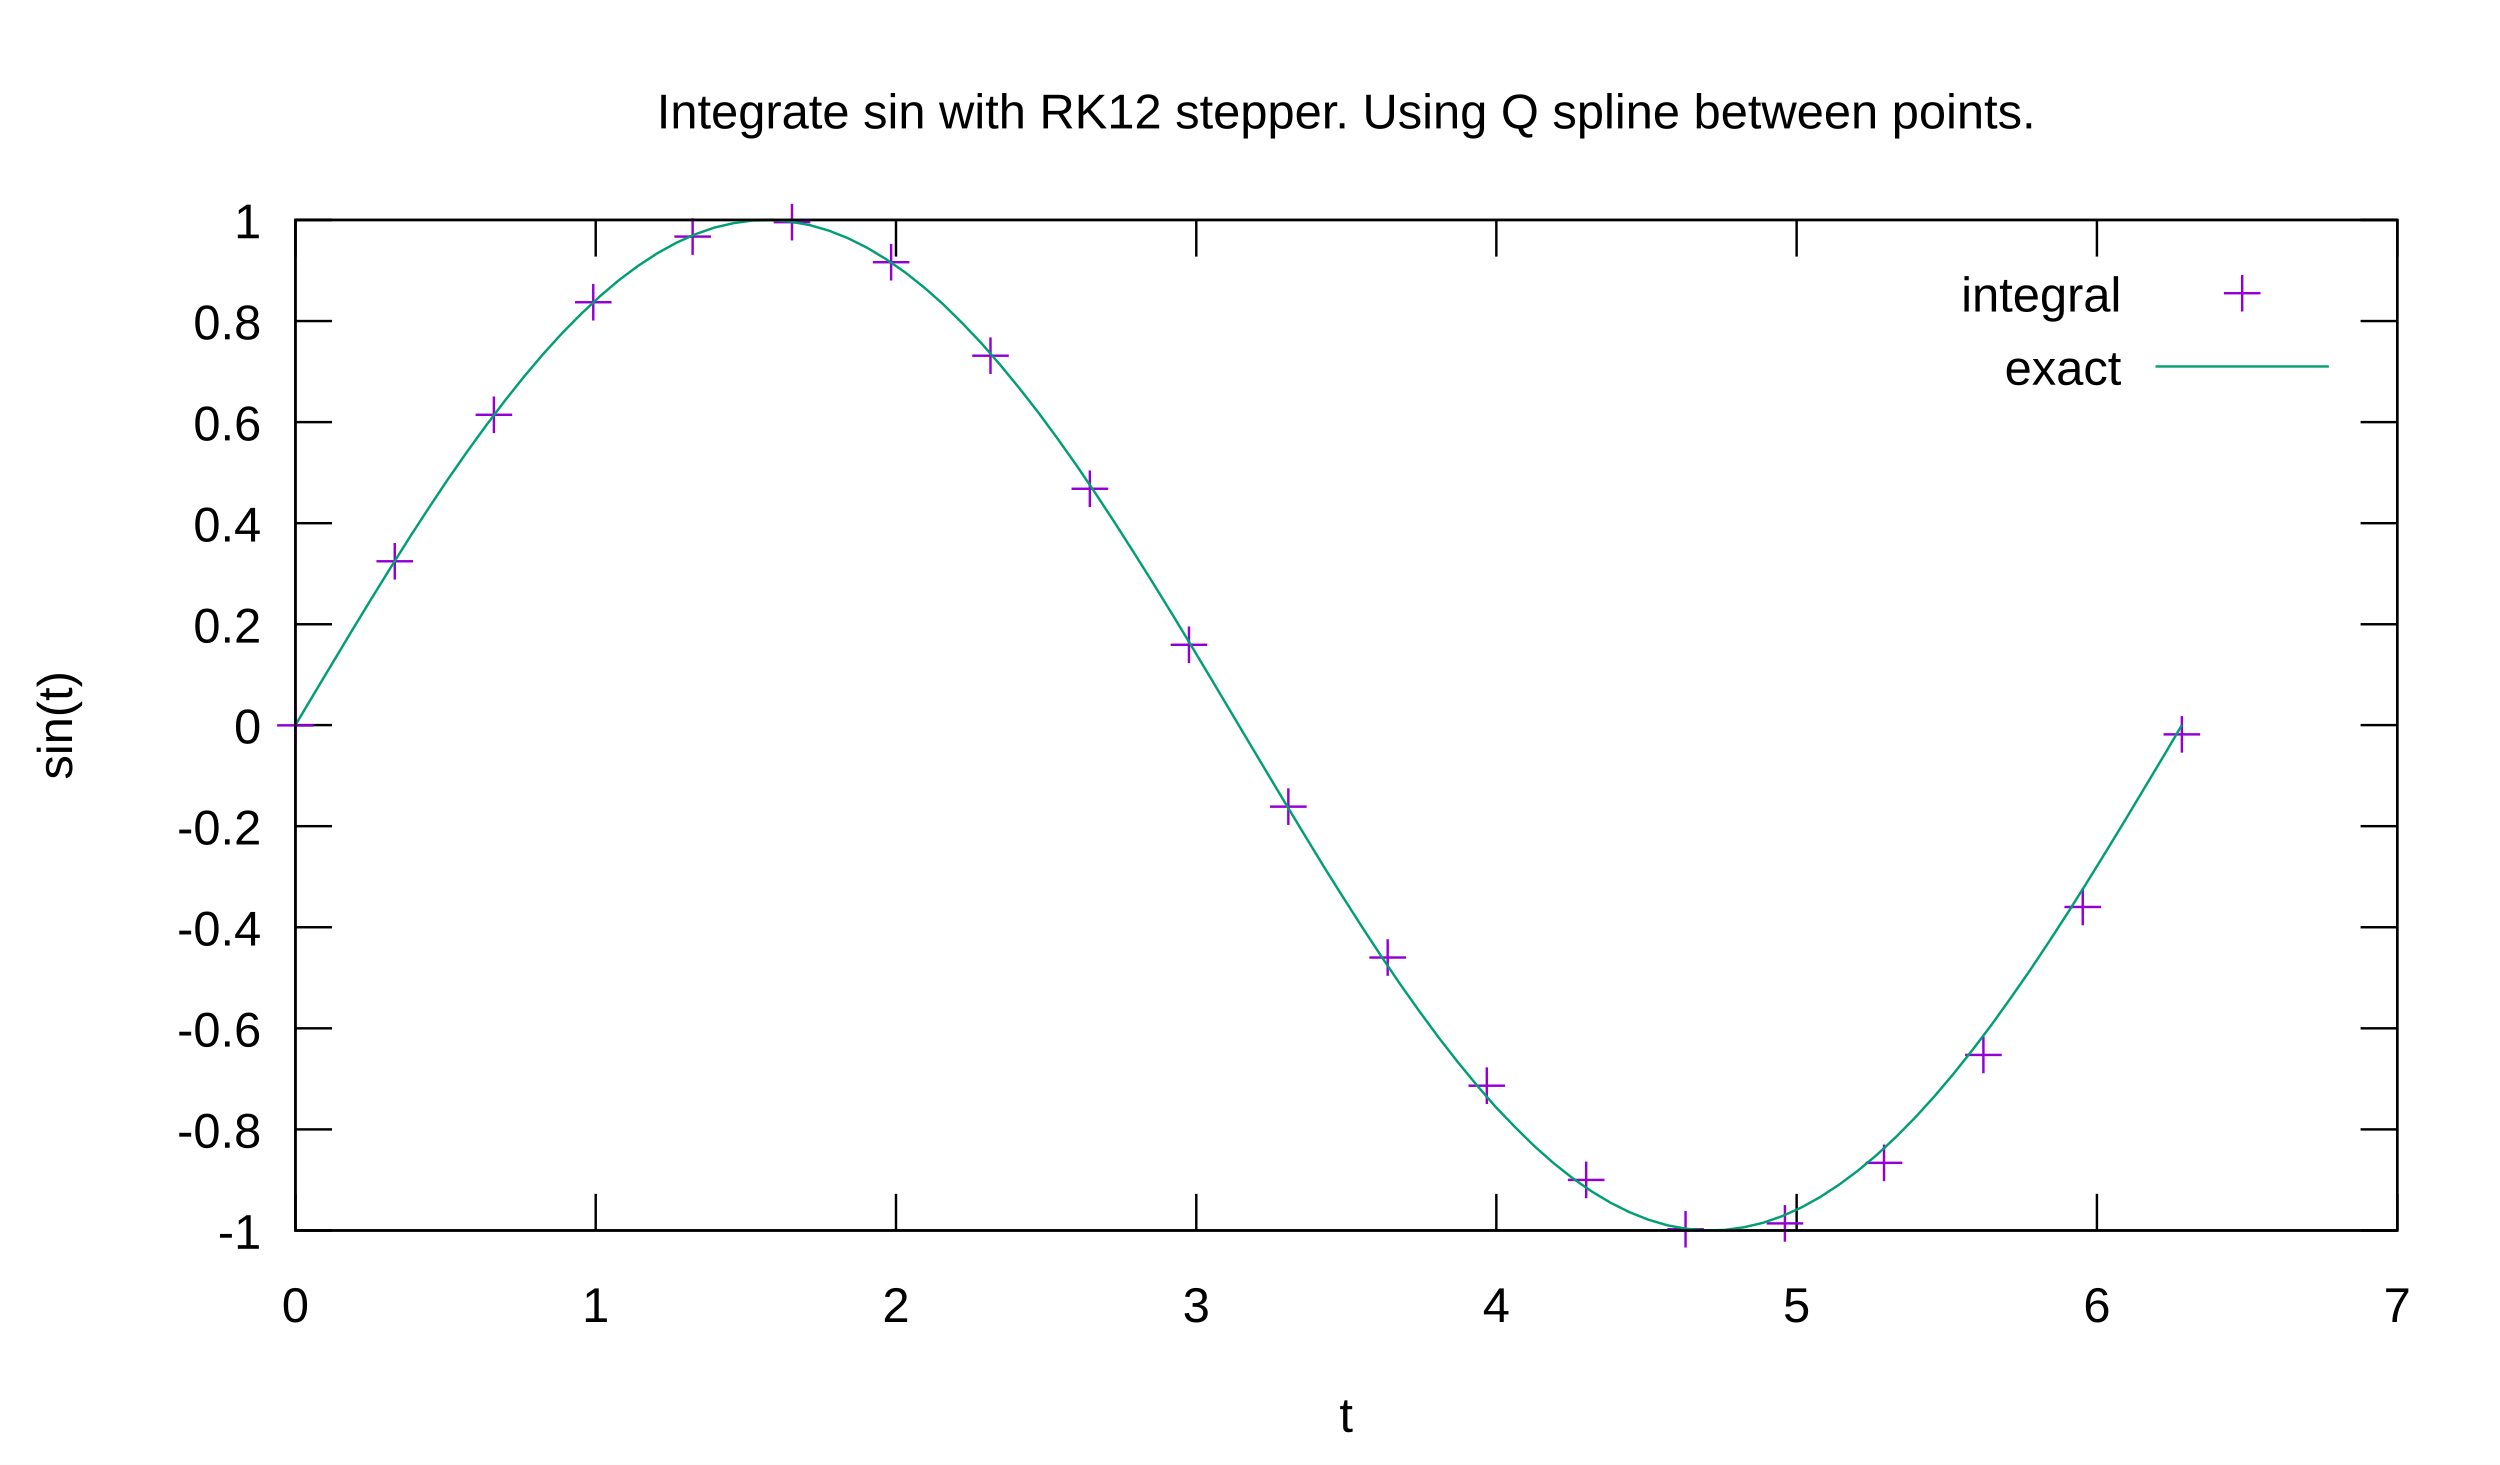
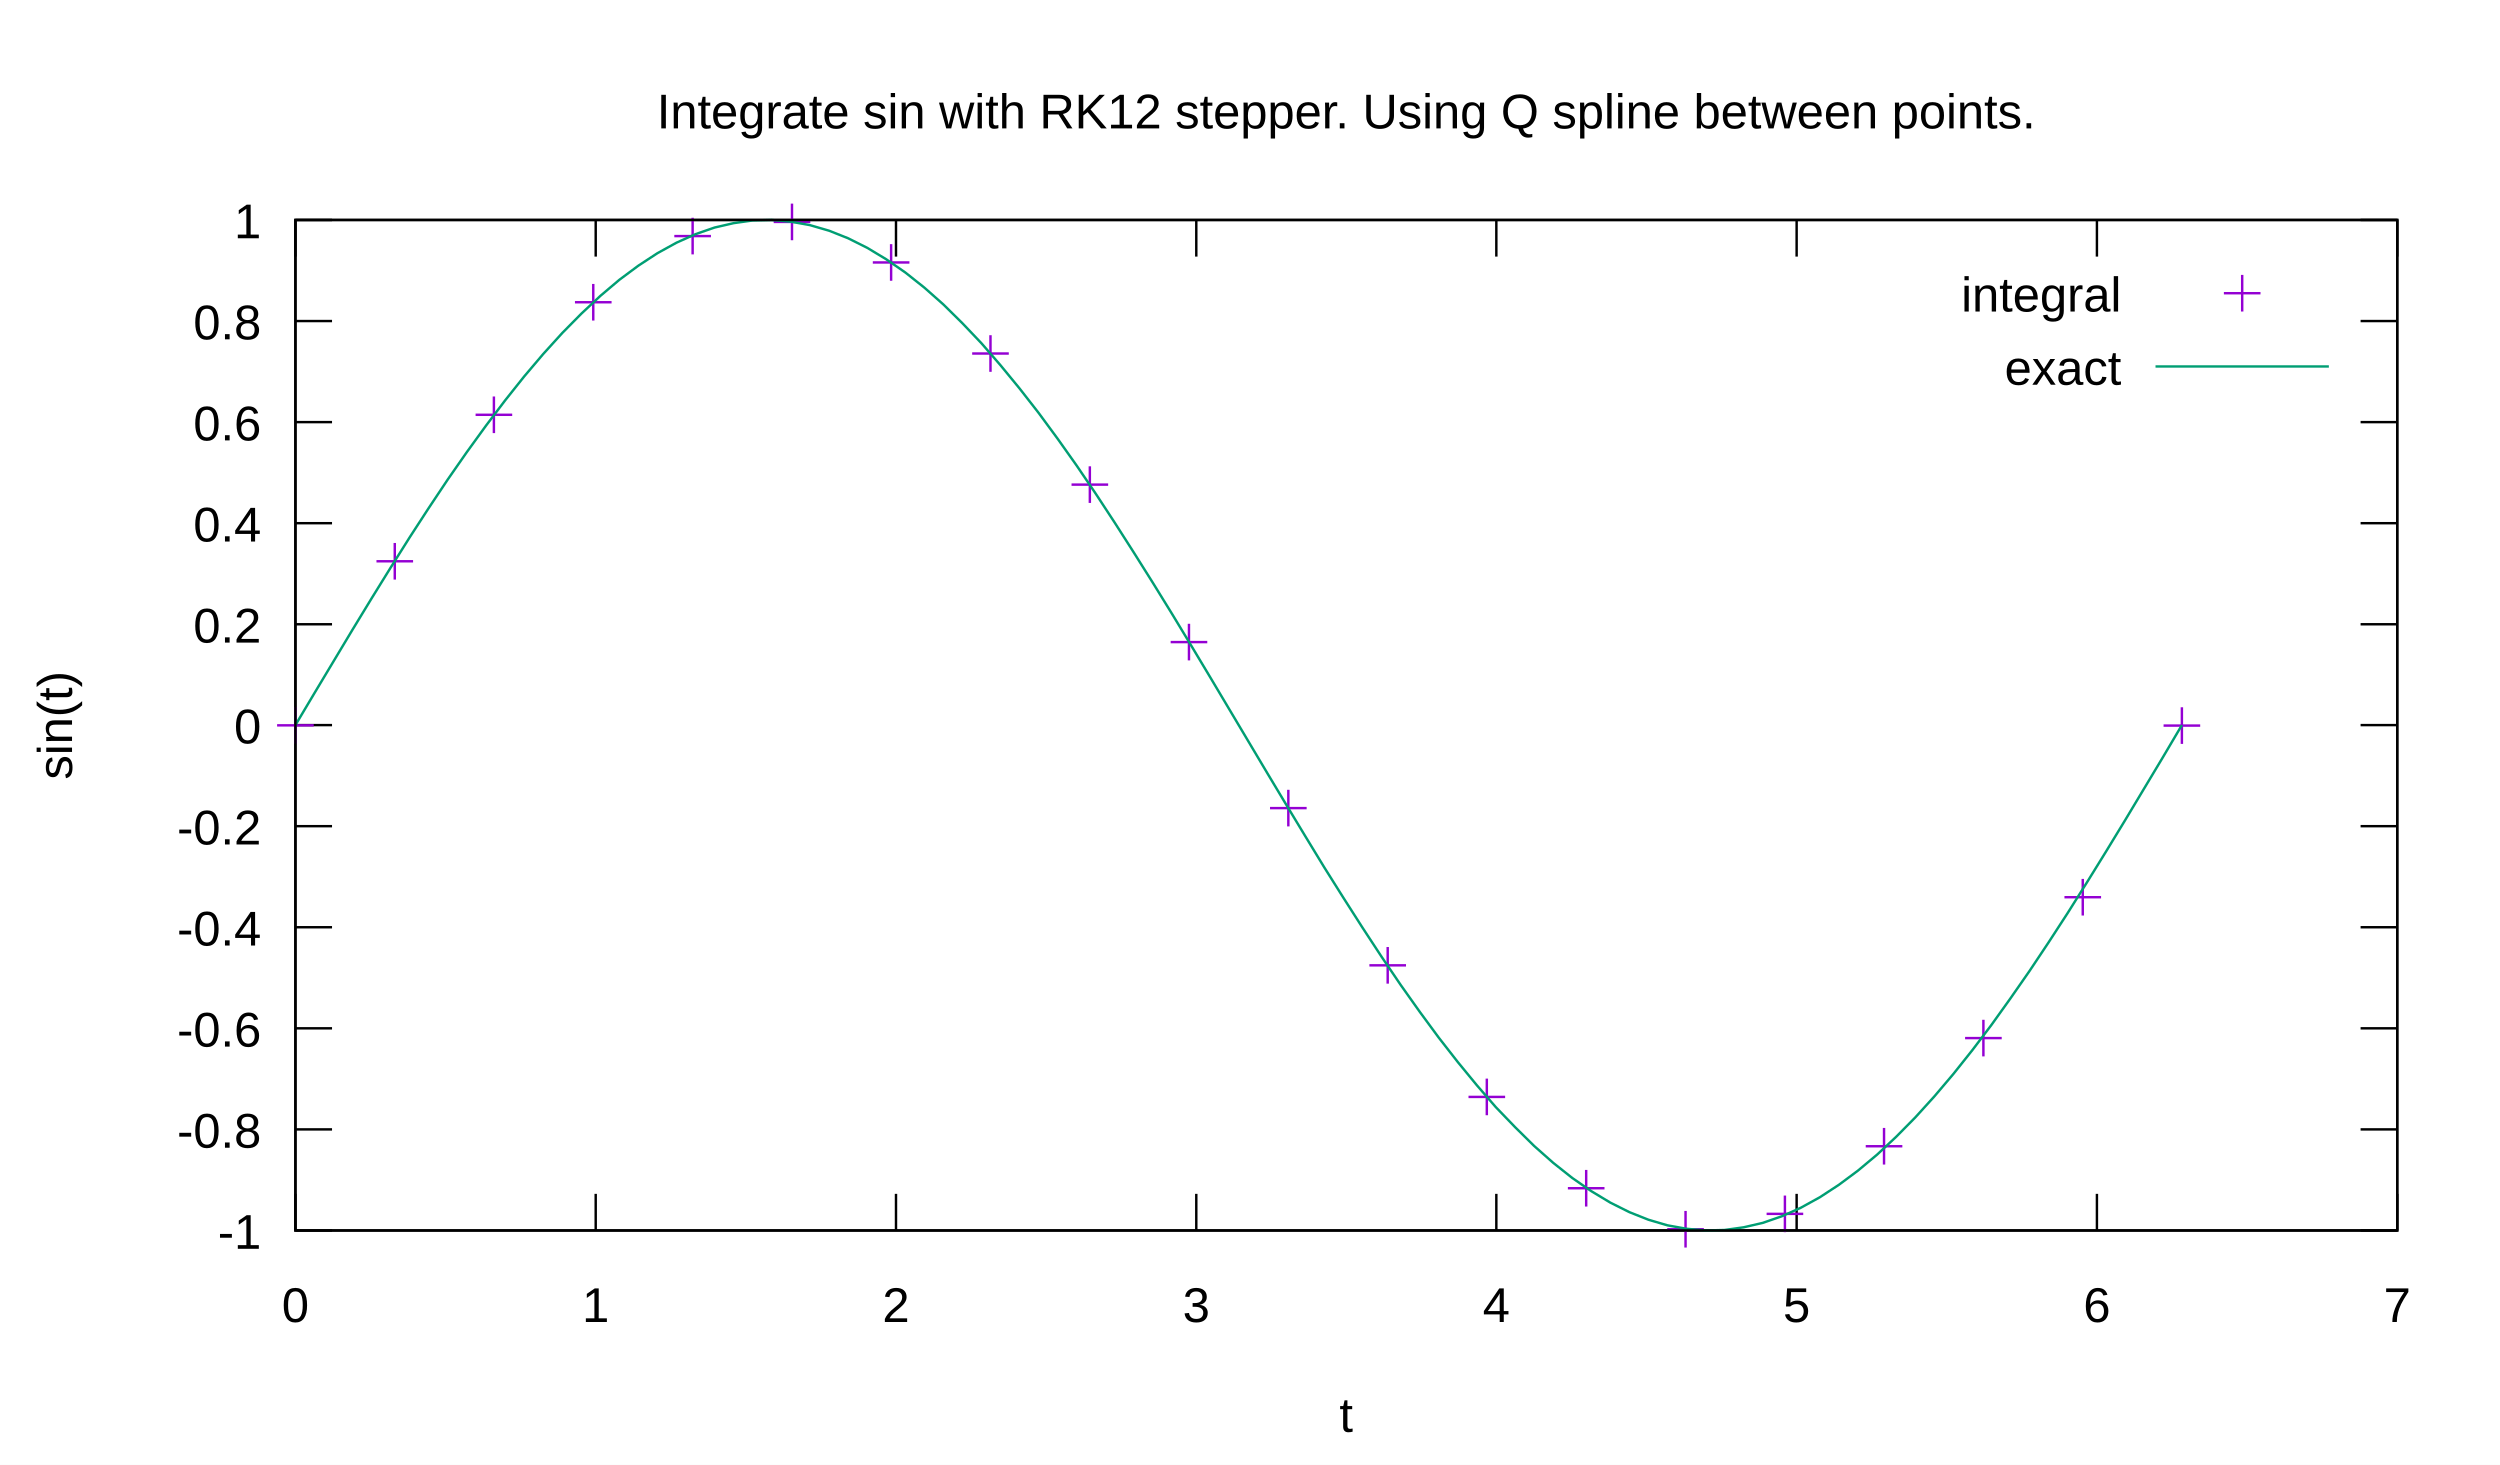
<svg xmlns="http://www.w3.org/2000/svg" xmlns:xlink="http://www.w3.org/1999/xlink" width="1024" height="600" viewBox="0 0 1024 600">
  <g id="gnuplot_canvas">
    <rect x="0" y="0" width="1024" height="600" fill="#ffffff" />
    <defs>
      <circle id="gpDot" r="0.5" stroke-width="0.5" />
      <path id="gpPt0" stroke-width="0.133" stroke="currentColor" d="M-1,0 h2 M0,-1 v2" />
      <path id="gpPt1" stroke-width="0.133" stroke="currentColor" d="M-1,-1 L1,1 M1,-1 L-1,1" />
      <path id="gpPt2" stroke-width="0.133" stroke="currentColor" d="M-1,0 L1,0 M0,-1 L0,1 M-1,-1 L1,1 M-1,1 L1,-1" />
      <rect id="gpPt3" stroke-width="0.133" stroke="currentColor" x="-1" y="-1" width="2" height="2" />
      <rect id="gpPt4" stroke-width="0.133" stroke="currentColor" fill="currentColor" x="-1" y="-1" width="2" height="2" />
      <circle id="gpPt5" stroke-width="0.133" stroke="currentColor" cx="0" cy="0" r="1" />
      <use xlink:href="#gpPt5" id="gpPt6" fill="currentColor" stroke="none" />
      <path id="gpPt7" stroke-width="0.133" stroke="currentColor" d="M0,-1.33 L-1.33,0.67 L1.33,0.67 z" />
      <use xlink:href="#gpPt7" id="gpPt8" fill="currentColor" stroke="none" />
      <use xlink:href="#gpPt7" id="gpPt9" stroke="currentColor" transform="rotate(180)" />
      <use xlink:href="#gpPt9" id="gpPt10" fill="currentColor" stroke="none" />
      <use xlink:href="#gpPt3" id="gpPt11" stroke="currentColor" transform="rotate(45)" />
      <use xlink:href="#gpPt11" id="gpPt12" fill="currentColor" stroke="none" />
      <path id="gpPt13" stroke-width="0.133" stroke="currentColor" d="M0,1.330 L1.265,0.411 L0.782,-1.067 L-0.782,-1.076 L-1.265,0.411 z" />
      <use xlink:href="#gpPt13" id="gpPt14" fill="currentColor" stroke="none" />
      <filter id="textbox" filterUnits="objectBoundingBox" x="0" y="0" height="1" width="1">
        <feFlood flood-color="#FFFFFF" flood-opacity="1" result="bgnd" />
        <feComposite in="SourceGraphic" in2="bgnd" operator="atop" />
      </filter>
      <filter id="greybox" filterUnits="objectBoundingBox" x="0" y="0" height="1" width="1">
        <feFlood flood-color="lightgrey" flood-opacity="1" result="grey" />
        <feComposite in="SourceGraphic" in2="grey" operator="atop" />
      </filter>
    </defs>
    <g fill="none" color="#FFFFFF" stroke="currentColor" stroke-width="1.00" stroke-linecap="butt" stroke-linejoin="miter">
</g>
    <g fill="none" color="black" stroke="currentColor" stroke-width="1.00" stroke-linecap="butt" stroke-linejoin="miter">
      <path stroke="black" d="M121.0,504.0 L136.0,504.0 M981.9,504.0 L966.9,504.0  " />
      <g transform="translate(107.0,511.5)" stroke="none" fill="black" font-family="Arial" font-size="20.00" text-anchor="end">
        <text>
          <tspan font-family="Arial">-1</tspan>
        </text>
      </g>
    </g>
    <g fill="none" color="black" stroke="currentColor" stroke-width="1.00" stroke-linecap="butt" stroke-linejoin="miter">
      <path stroke="black" d="M121.0,462.6 L136.0,462.6 M981.9,462.6 L966.9,462.6  " />
      <g transform="translate(107.0,470.1)" stroke="none" fill="black" font-family="Arial" font-size="20.00" text-anchor="end">
        <text>
          <tspan font-family="Arial">-0.8</tspan>
        </text>
      </g>
    </g>
    <g fill="none" color="black" stroke="currentColor" stroke-width="1.00" stroke-linecap="butt" stroke-linejoin="miter">
      <path stroke="black" d="M121.0,421.2 L136.0,421.2 M981.9,421.2 L966.9,421.2  " />
      <g transform="translate(107.0,428.7)" stroke="none" fill="black" font-family="Arial" font-size="20.00" text-anchor="end">
        <text>
          <tspan font-family="Arial">-0.6</tspan>
        </text>
      </g>
    </g>
    <g fill="none" color="black" stroke="currentColor" stroke-width="1.00" stroke-linecap="butt" stroke-linejoin="miter">
      <path stroke="black" d="M121.0,379.8 L136.0,379.8 M981.9,379.8 L966.9,379.8  " />
      <g transform="translate(107.0,387.3)" stroke="none" fill="black" font-family="Arial" font-size="20.00" text-anchor="end">
        <text>
          <tspan font-family="Arial">-0.4</tspan>
        </text>
      </g>
    </g>
    <g fill="none" color="black" stroke="currentColor" stroke-width="1.00" stroke-linecap="butt" stroke-linejoin="miter">
      <path stroke="black" d="M121.0,338.4 L136.0,338.4 M981.9,338.4 L966.9,338.4  " />
      <g transform="translate(107.0,345.9)" stroke="none" fill="black" font-family="Arial" font-size="20.00" text-anchor="end">
        <text>
          <tspan font-family="Arial">-0.2</tspan>
        </text>
      </g>
    </g>
    <g fill="none" color="black" stroke="currentColor" stroke-width="1.00" stroke-linecap="butt" stroke-linejoin="miter">
      <path stroke="black" d="M121.0,297.0 L136.0,297.0 M981.9,297.0 L966.9,297.0  " />
      <g transform="translate(107.0,304.5)" stroke="none" fill="black" font-family="Arial" font-size="20.00" text-anchor="end">
        <text>
          <tspan font-family="Arial"> 0</tspan>
        </text>
      </g>
    </g>
    <g fill="none" color="black" stroke="currentColor" stroke-width="1.00" stroke-linecap="butt" stroke-linejoin="miter">
      <path stroke="black" d="M121.0,255.7 L136.0,255.7 M981.9,255.7 L966.9,255.7  " />
      <g transform="translate(107.0,263.2)" stroke="none" fill="black" font-family="Arial" font-size="20.00" text-anchor="end">
        <text>
          <tspan font-family="Arial"> 0.2</tspan>
        </text>
      </g>
    </g>
    <g fill="none" color="black" stroke="currentColor" stroke-width="1.00" stroke-linecap="butt" stroke-linejoin="miter">
      <path stroke="black" d="M121.0,214.3 L136.0,214.3 M981.9,214.3 L966.9,214.3  " />
      <g transform="translate(107.0,221.8)" stroke="none" fill="black" font-family="Arial" font-size="20.00" text-anchor="end">
        <text>
          <tspan font-family="Arial"> 0.4</tspan>
        </text>
      </g>
    </g>
    <g fill="none" color="black" stroke="currentColor" stroke-width="1.00" stroke-linecap="butt" stroke-linejoin="miter">
      <path stroke="black" d="M121.0,172.9 L136.0,172.9 M981.9,172.9 L966.9,172.9  " />
      <g transform="translate(107.0,180.4)" stroke="none" fill="black" font-family="Arial" font-size="20.00" text-anchor="end">
        <text>
          <tspan font-family="Arial"> 0.6</tspan>
        </text>
      </g>
    </g>
    <g fill="none" color="black" stroke="currentColor" stroke-width="1.00" stroke-linecap="butt" stroke-linejoin="miter">
      <path stroke="black" d="M121.0,131.5 L136.0,131.5 M981.9,131.5 L966.9,131.5  " />
      <g transform="translate(107.0,139.0)" stroke="none" fill="black" font-family="Arial" font-size="20.00" text-anchor="end">
        <text>
          <tspan font-family="Arial"> 0.8</tspan>
        </text>
      </g>
    </g>
    <g fill="none" color="black" stroke="currentColor" stroke-width="1.00" stroke-linecap="butt" stroke-linejoin="miter">
      <path stroke="black" d="M121.0,90.1 L136.0,90.1 M981.9,90.1 L966.9,90.1  " />
      <g transform="translate(107.0,97.6)" stroke="none" fill="black" font-family="Arial" font-size="20.00" text-anchor="end">
        <text>
          <tspan font-family="Arial"> 1</tspan>
        </text>
      </g>
    </g>
    <g fill="none" color="black" stroke="currentColor" stroke-width="1.00" stroke-linecap="butt" stroke-linejoin="miter">
      <path stroke="black" d="M121.0,504.0 L121.0,489.0 M121.0,90.1 L121.0,105.1  " />
      <g transform="translate(121.0,541.5)" stroke="none" fill="black" font-family="Arial" font-size="20.00" text-anchor="middle">
        <text>
          <tspan font-family="Arial"> 0</tspan>
        </text>
      </g>
    </g>
    <g fill="none" color="black" stroke="currentColor" stroke-width="1.00" stroke-linecap="butt" stroke-linejoin="miter">
      <path stroke="black" d="M244.0,504.0 L244.0,489.0 M244.0,90.1 L244.0,105.1  " />
      <g transform="translate(244.0,541.5)" stroke="none" fill="black" font-family="Arial" font-size="20.00" text-anchor="middle">
        <text>
          <tspan font-family="Arial"> 1</tspan>
        </text>
      </g>
    </g>
    <g fill="none" color="black" stroke="currentColor" stroke-width="1.00" stroke-linecap="butt" stroke-linejoin="miter">
      <path stroke="black" d="M367.0,504.0 L367.0,489.0 M367.0,90.1 L367.0,105.1  " />
      <g transform="translate(367.0,541.5)" stroke="none" fill="black" font-family="Arial" font-size="20.00" text-anchor="middle">
        <text>
          <tspan font-family="Arial"> 2</tspan>
        </text>
      </g>
    </g>
    <g fill="none" color="black" stroke="currentColor" stroke-width="1.00" stroke-linecap="butt" stroke-linejoin="miter">
      <path stroke="black" d="M490.0,504.0 L490.0,489.0 M490.0,90.1 L490.0,105.1  " />
      <g transform="translate(490.0,541.5)" stroke="none" fill="black" font-family="Arial" font-size="20.00" text-anchor="middle">
        <text>
          <tspan font-family="Arial"> 3</tspan>
        </text>
      </g>
    </g>
    <g fill="none" color="black" stroke="currentColor" stroke-width="1.00" stroke-linecap="butt" stroke-linejoin="miter">
      <path stroke="black" d="M612.9,504.0 L612.9,489.0 M612.9,90.1 L612.9,105.1  " />
      <g transform="translate(612.9,541.5)" stroke="none" fill="black" font-family="Arial" font-size="20.00" text-anchor="middle">
        <text>
          <tspan font-family="Arial"> 4</tspan>
        </text>
      </g>
    </g>
    <g fill="none" color="black" stroke="currentColor" stroke-width="1.00" stroke-linecap="butt" stroke-linejoin="miter">
      <path stroke="black" d="M735.9,504.0 L735.9,489.0 M735.9,90.1 L735.9,105.1  " />
      <g transform="translate(735.9,541.5)" stroke="none" fill="black" font-family="Arial" font-size="20.00" text-anchor="middle">
        <text>
          <tspan font-family="Arial"> 5</tspan>
        </text>
      </g>
    </g>
    <g fill="none" color="black" stroke="currentColor" stroke-width="1.00" stroke-linecap="butt" stroke-linejoin="miter">
      <path stroke="black" d="M858.9,504.0 L858.9,489.0 M858.9,90.1 L858.9,105.1  " />
      <g transform="translate(858.9,541.5)" stroke="none" fill="black" font-family="Arial" font-size="20.00" text-anchor="middle">
        <text>
          <tspan font-family="Arial"> 6</tspan>
        </text>
      </g>
    </g>
    <g fill="none" color="black" stroke="currentColor" stroke-width="1.00" stroke-linecap="butt" stroke-linejoin="miter">
      <path stroke="black" d="M981.9,504.0 L981.9,489.0 M981.9,90.1 L981.9,105.1  " />
      <g transform="translate(981.9,541.5)" stroke="none" fill="black" font-family="Arial" font-size="20.00" text-anchor="middle">
        <text>
          <tspan font-family="Arial"> 7</tspan>
        </text>
      </g>
    </g>
    <g fill="none" color="black" stroke="currentColor" stroke-width="1.00" stroke-linecap="butt" stroke-linejoin="miter">
</g>
    <g fill="none" color="black" stroke="currentColor" stroke-width="1.00" stroke-linecap="butt" stroke-linejoin="miter">
      <path stroke="black" d="M121.0,90.1 L121.0,504.0 L981.9,504.0 L981.9,90.1 L121.0,90.1 Z  " />
    </g>
    <g fill="none" color="black" stroke="currentColor" stroke-width="1.00" stroke-linecap="butt" stroke-linejoin="miter">
      <g transform="translate(29.5,297.1) rotate(270)" stroke="none" fill="black" font-family="Arial" font-size="20.00" text-anchor="middle">
        <text>
          <tspan font-family="Arial">sin(t)</tspan>
        </text>
      </g>
    </g>
    <g fill="none" color="black" stroke="currentColor" stroke-width="1.00" stroke-linecap="butt" stroke-linejoin="miter">
      <g transform="translate(551.4,586.5)" stroke="none" fill="black" font-family="Arial" font-size="20.00" text-anchor="middle">
        <text>
          <tspan font-family="Arial">t</tspan>
        </text>
      </g>
    </g>
    <g fill="none" color="black" stroke="currentColor" stroke-width="1.00" stroke-linecap="butt" stroke-linejoin="miter">
      <g transform="translate(551.4,52.6)" stroke="none" fill="black" font-family="Arial" font-size="20.00" text-anchor="middle">
        <text>
          <tspan font-family="Arial">Integrate sin with RK12 stepper. Using Q spline between points.</tspan>
        </text>
      </g>
    </g>
    <g id="gnuplot_plot_1">
      <g fill="none" color="black" stroke="currentColor" stroke-width="1.00" stroke-linecap="butt" stroke-linejoin="miter">
        <g transform="translate(868.9,127.6)" stroke="none" fill="black" font-family="Arial" font-size="20.00" text-anchor="end">
          <text>
            <tspan font-family="Arial">integral</tspan>
          </text>
        </g>
      </g>
      <g fill="none" color="black" stroke="currentColor" stroke-width="1.00" stroke-linecap="butt" stroke-linejoin="miter">
        <use xlink:href="#gpPt0" transform="translate(121.0,297.1) scale(7.50)" color="rgb(148,   0, 211)" />
        <use xlink:href="#gpPt0" transform="translate(161.7,229.9) scale(7.50)" color="rgb(148,   0, 211)" />
        <use xlink:href="#gpPt0" transform="translate(202.3,169.9) scale(7.50)" color="rgb(148,   0, 211)" />
        <use xlink:href="#gpPt0" transform="translate(243.0,123.8) scale(7.50)" color="rgb(148,   0, 211)" />
-         <use xlink:href="#gpPt0" transform="translate(283.7,96.9) scale(7.50)" color="rgb(148,   0, 211)" />
-         <use xlink:href="#gpPt0" transform="translate(324.4,91.0) scale(7.50)" color="rgb(148,   0, 211)" />
-         <use xlink:href="#gpPt0" transform="translate(365.0,107.4) scale(7.50)" color="rgb(148,   0, 211)" />
-         <use xlink:href="#gpPt0" transform="translate(405.7,145.7) scale(7.50)" color="rgb(148,   0, 211)" />
-         <use xlink:href="#gpPt0" transform="translate(446.4,200.2) scale(7.50)" color="rgb(148,   0, 211)" />
-         <use xlink:href="#gpPt0" transform="translate(487.0,264.1) scale(7.50)" color="rgb(148,   0, 211)" />
-         <use xlink:href="#gpPt0" transform="translate(527.7,330.4) scale(7.50)" color="rgb(148,   0, 211)" />
-         <use xlink:href="#gpPt0" transform="translate(568.4,392.2) scale(7.50)" color="rgb(148,   0, 211)" />
-         <use xlink:href="#gpPt0" transform="translate(609.0,444.7) scale(7.50)" color="rgb(148,   0, 211)" />
-         <use xlink:href="#gpPt0" transform="translate(649.7,483.3) scale(7.50)" color="rgb(148,   0, 211)" />
+         <use xlink:href="#gpPt0" transform="translate(283.7,96.7) scale(7.50)" color="rgb(148,   0, 211)" />
+         <use xlink:href="#gpPt0" transform="translate(324.4,90.9) scale(7.50)" color="rgb(148,   0, 211)" />
+         <use xlink:href="#gpPt0" transform="translate(365.0,107.5) scale(7.50)" color="rgb(148,   0, 211)" />
+         <use xlink:href="#gpPt0" transform="translate(405.7,144.8) scale(7.50)" color="rgb(148,   0, 211)" />
+         <use xlink:href="#gpPt0" transform="translate(446.4,198.5) scale(7.50)" color="rgb(148,   0, 211)" />
+         <use xlink:href="#gpPt0" transform="translate(487.0,263.0) scale(7.50)" color="rgb(148,   0, 211)" />
+         <use xlink:href="#gpPt0" transform="translate(527.7,331.0) scale(7.50)" color="rgb(148,   0, 211)" />
+         <use xlink:href="#gpPt0" transform="translate(568.4,395.4) scale(7.50)" color="rgb(148,   0, 211)" />
+         <use xlink:href="#gpPt0" transform="translate(609.0,449.3) scale(7.50)" color="rgb(148,   0, 211)" />
+         <use xlink:href="#gpPt0" transform="translate(649.7,486.7) scale(7.50)" color="rgb(148,   0, 211)" />
        <use xlink:href="#gpPt0" transform="translate(690.4,503.5) scale(7.50)" color="rgb(148,   0, 211)" />
-         <use xlink:href="#gpPt0" transform="translate(731.1,501.1) scale(7.50)" color="rgb(148,   0, 211)" />
-         <use xlink:href="#gpPt0" transform="translate(771.7,476.3) scale(7.50)" color="rgb(148,   0, 211)" />
-         <use xlink:href="#gpPt0" transform="translate(812.4,432.1) scale(7.50)" color="rgb(148,   0, 211)" />
-         <use xlink:href="#gpPt0" transform="translate(853.1,371.5) scale(7.50)" color="rgb(148,   0, 211)" />
-         <use xlink:href="#gpPt0" transform="translate(893.7,300.8) scale(7.50)" color="rgb(148,   0, 211)" />
+         <use xlink:href="#gpPt0" transform="translate(731.1,497.2) scale(7.50)" color="rgb(148,   0, 211)" />
+         <use xlink:href="#gpPt0" transform="translate(771.7,469.5) scale(7.50)" color="rgb(148,   0, 211)" />
+         <use xlink:href="#gpPt0" transform="translate(812.4,425.2) scale(7.50)" color="rgb(148,   0, 211)" />
+         <use xlink:href="#gpPt0" transform="translate(853.1,367.5) scale(7.50)" color="rgb(148,   0, 211)" />
+         <use xlink:href="#gpPt0" transform="translate(893.7,297.2) scale(7.50)" color="rgb(148,   0, 211)" />
        <use xlink:href="#gpPt0" transform="translate(918.4,120.1) scale(7.50)" color="rgb(148,   0, 211)" />
      </g>
    </g>
    <g id="gnuplot_plot_2">
      <g fill="none" color="black" stroke="currentColor" stroke-width="1.00" stroke-linecap="butt" stroke-linejoin="miter">
        <g transform="translate(868.9,157.6)" stroke="none" fill="black" font-family="Arial" font-size="20.00" text-anchor="end">
          <text>
            <tspan font-family="Arial">exact</tspan>
          </text>
        </g>
      </g>
      <g fill="none" color="black" stroke="currentColor" stroke-width="1.00" stroke-linecap="butt" stroke-linejoin="miter">
        <path stroke="rgb(  0, 158, 115)" d="M882.9,150.1 L953.9,150.1 M121.0,297.0 L128.8,283.9 L136.6,270.9 L144.4,257.9 L152.2,245.1 L160.0,232.5   L167.8,220.1 L175.6,208.1 L183.4,196.4 L191.2,185.2 L199.1,174.3 L206.9,164.0 L214.7,154.2 L222.5,145.0   L230.3,136.4 L238.1,128.5 L245.9,121.2 L253.7,114.6 L261.5,108.8 L269.3,103.7 L277.1,99.4 L284.9,95.9   L292.7,93.2 L300.5,91.4 L308.3,90.3 L316.1,90.1 L323.9,90.8 L331.7,92.2 L339.6,94.5 L347.4,97.6   L355.2,101.5 L363.0,106.2 L370.8,111.6 L378.6,117.8 L386.4,124.7 L394.2,132.4 L402.0,140.6 L409.8,149.6   L417.6,159.1 L425.4,169.1 L433.2,179.7 L441.0,190.7 L448.8,202.2 L456.6,214.1 L464.4,226.3 L472.2,238.7   L480.1,251.5 L487.9,264.4 L495.7,277.4 L503.5,290.5 L511.3,303.6 L519.1,316.7 L526.9,329.7 L534.7,342.6   L542.5,355.4 L550.3,367.8 L558.1,380.0 L565.9,391.9 L573.7,403.4 L581.5,414.4 L589.3,425.0 L597.1,435.0   L604.9,444.5 L612.7,453.5 L620.6,461.7 L628.4,469.4 L636.2,476.3 L644.0,482.5 L651.8,487.9 L659.6,492.6   L667.4,496.5 L675.2,499.6 L683.0,501.9 L690.8,503.3 L698.6,504.0 L706.4,503.8 L714.2,502.7 L722.0,500.9   L729.8,498.2 L737.6,494.7 L745.4,490.4 L753.2,485.3 L761.0,479.5 L768.9,472.9 L776.7,465.6 L784.5,457.7   L792.3,449.1 L800.1,439.9 L807.9,430.1 L815.7,419.8 L823.5,408.9 L831.3,397.7 L839.1,386.0 L846.9,374.0   L854.7,361.6 L862.5,349.0 L870.3,336.2 L878.1,323.2 L885.9,310.2 L893.7,297.0  " />
      </g>
    </g>
    <g fill="none" color="#FFFFFF" stroke="rgb(  0, 158, 115)" stroke-width="2.00" stroke-linecap="butt" stroke-linejoin="miter">
</g>
    <g fill="none" color="black" stroke="currentColor" stroke-width="2.00" stroke-linecap="butt" stroke-linejoin="miter">
</g>
    <g fill="none" color="black" stroke="black" stroke-width="1.00" stroke-linecap="butt" stroke-linejoin="miter">
</g>
    <g fill="none" color="black" stroke="currentColor" stroke-width="1.00" stroke-linecap="butt" stroke-linejoin="miter">
      <path stroke="black" d="M121.0,90.1 L121.0,504.0 L981.9,504.0 L981.9,90.1 L121.0,90.1 Z  " />
    </g>
    <g fill="none" color="black" stroke="currentColor" stroke-width="1.00" stroke-linecap="butt" stroke-linejoin="miter">
</g>
  </g>
</svg>
